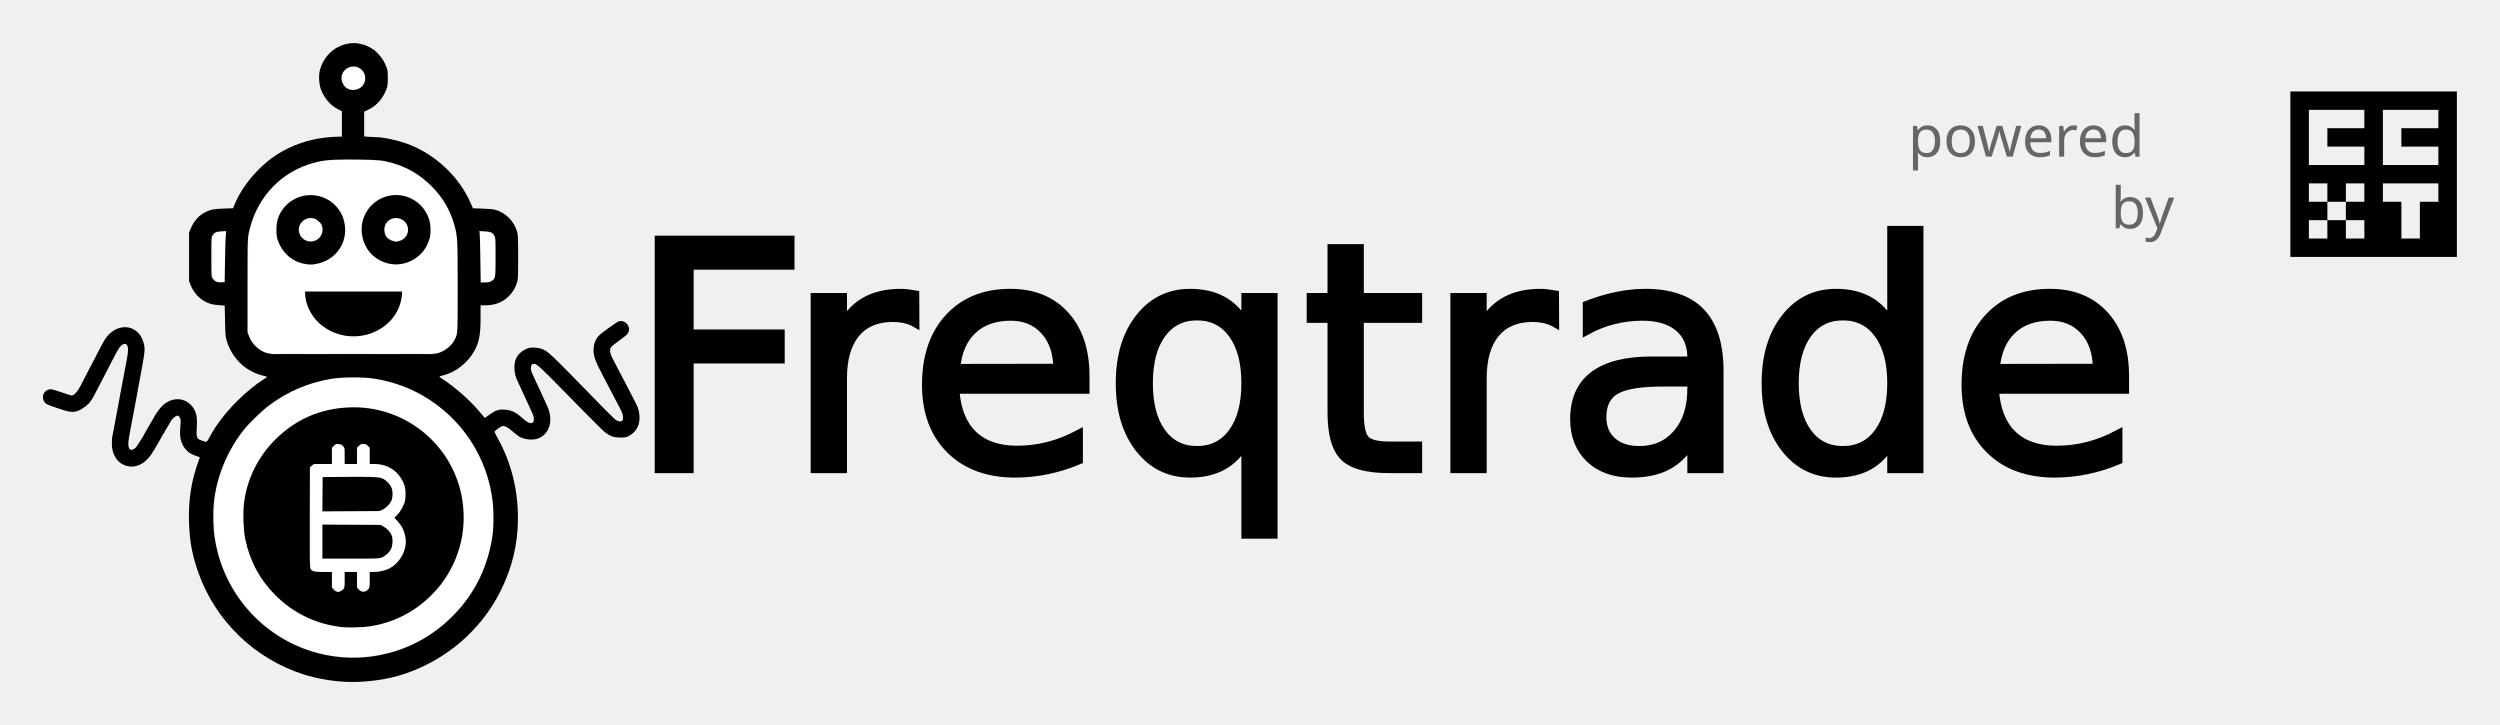
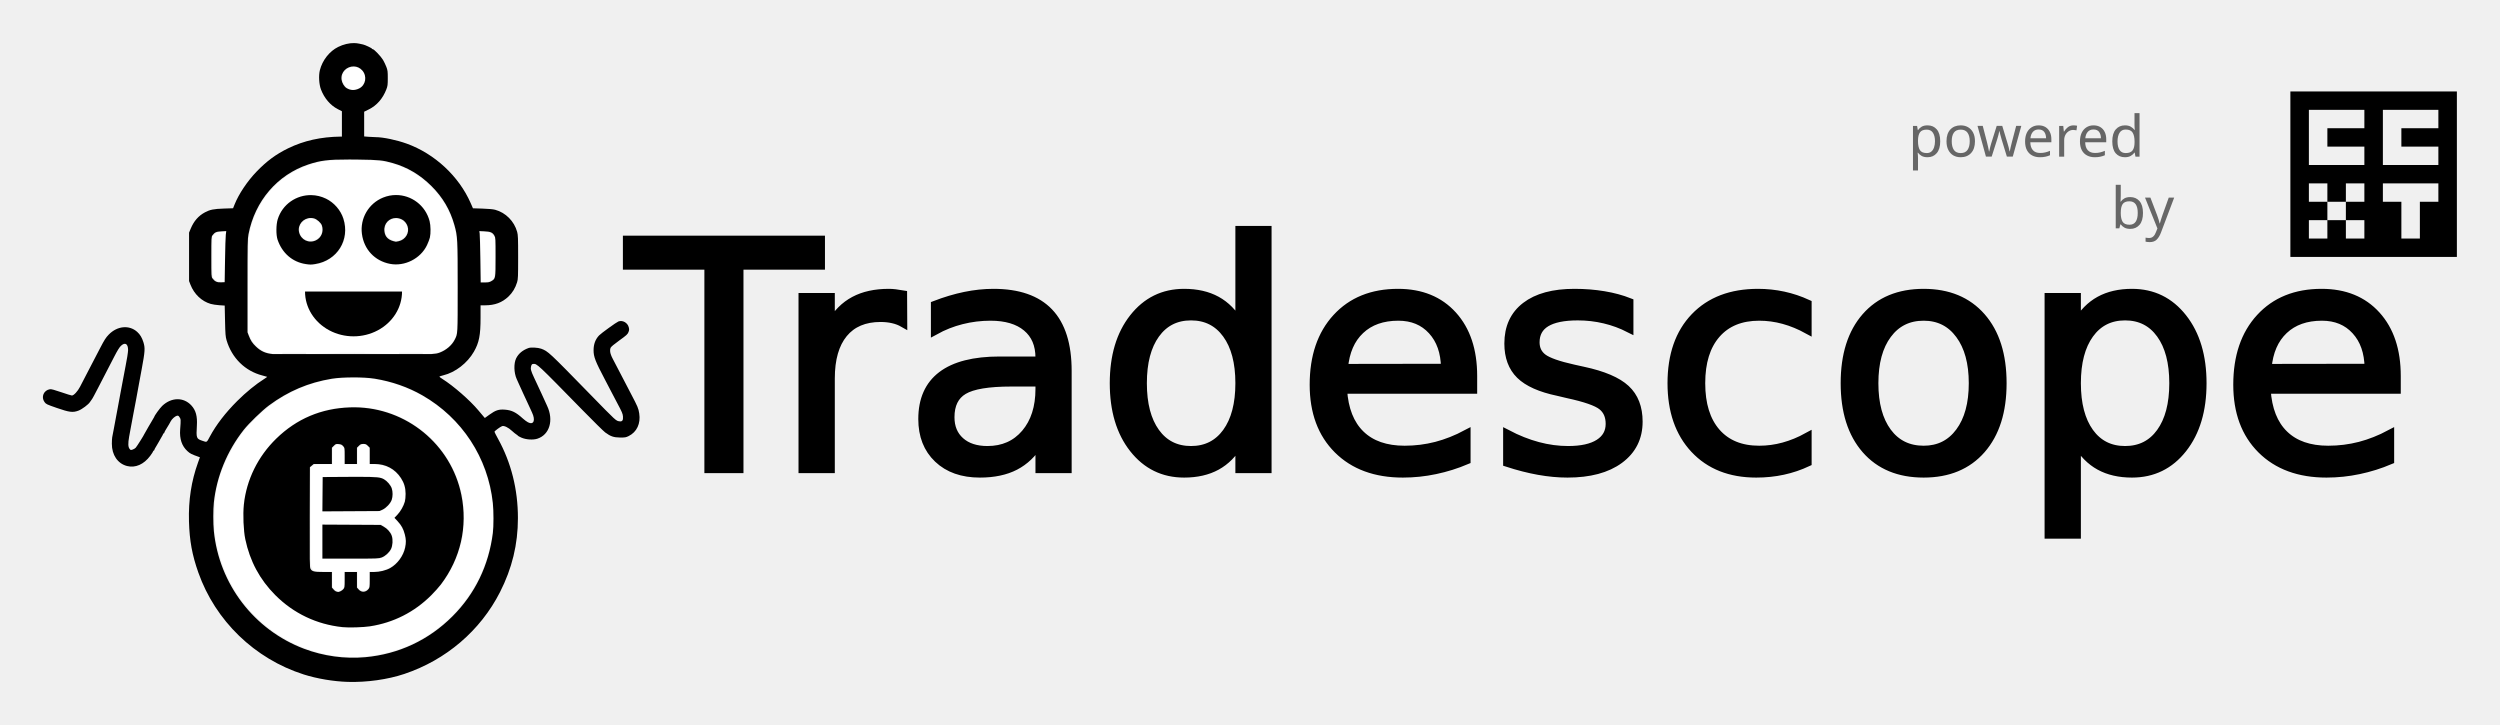
<svg xmlns="http://www.w3.org/2000/svg" xmlns:xlink="http://www.w3.org/1999/xlink" width="2904" height="842.1" version="1.1" viewBox="0 0 768.4 222.8">
  <defs>
    <path id="c6g67PWSoP" d="m0 90v-90h90v90zm50-30h10v20h10v-20h10v-10h-30zm-20 20h10v-10h-10zm0-20h-10v10h-10v10h10v-10h10v-10h10v-10h-10zm-20 0h10v-10h-10zm0-20h30v-10h-20v-10h20v-10h-30zm40 0h30v-10h-20v-10h20v-10h-30z" />
  </defs>
  <g transform="translate(-.5293 -59.8)">
    <g>
      <g fill="#fff">
        <g stroke-width=".259">
          <path d="m105.4 261.6c-19.47-1.85-35.23-16.54-38.53-35.89-0.458-2.692-0.515-3.864-0.401-8.32 0.186-7.325 1.102-11.04 4.352-17.63 2.345-4.762 4.501-7.705 8.502-11.6 6.376-6.215 13.48-9.949 22.12-11.64 4.197-0.819 11.28-0.819 15.47 0 19.33 3.772 33.33 19.33 35.07 38.98 1.593 17.94-9.27 35.69-26.24 42.86-6.231 2.634-13.89 3.851-20.36 3.236zm10.85-9.601c6.512-1.319 12.3-4.492 17.2-9.425 4.388-4.421 7.364-9.819 8.95-16.23 0.529-2.139 0.61-3.112 0.619-7.391 8e-3 -3.87-0.094-5.4-0.473-7.131-2.953-13.48-13.02-23.46-26.61-26.37-3.064-0.656-10.36-0.654-13.48 5e-3 -7.184 1.515-12.92 4.712-17.96 10-4.569 4.801-7.418 10.37-8.793 17.18-0.493 2.44-0.398 10.19 0.156 12.8 2.865 13.5 13.06 23.82 26.23 26.55 1.415 0.294 2.981 0.585 3.48 0.646 1.924 0.236 8.245-0.139 10.69-0.634z" />
          <path d="m83.16 168.3c-2.404-0.566-4.612-2.45-5.748-4.904l-0.661-1.426-0.003-13.49c-0.002-7.813 0.111-14.4 0.267-15.64 0.732-5.839 4.019-12.22 8.409-16.33 4.327-4.048 10.12-6.683 16.08-7.311 2.959-0.312 11.38-0.313 14.79-9.7e-4 12.42 1.136 22.89 11.12 24.51 23.38 0.188 1.421 0.259 6.997 0.208 16.17l-0.078 14-0.764 1.379c-1.522 2.748-3.9 4.154-7.411 4.381l-2.284 0.148-0.096-6.066c-0.088-5.606-0.141-6.174-0.687-7.482-1.273-3.046-3.532-5.171-6.626-6.229-1.454-0.497-2.167-0.524-14.06-0.524-11.95 0-12.61 0.025-14.16 0.534-3.001 0.986-5.57 3.443-6.693 6.402-0.502 1.323-0.582 2.158-0.704 7.391l-0.138 5.9-1.584-0.026c-0.871-0.014-2.023-0.13-2.56-0.256zm16.05-27.61c1.832-0.515 4.295-2.225 5.43-3.77 1.944-2.648 2.549-5.597 1.82-8.872-2.544-11.44-19.12-10.91-20.92 0.67-0.738 4.741 1.663 9.408 5.848 11.37 2.763 1.293 4.817 1.452 7.827 0.607zm27.65-0.566c2.261-1.061 4.128-2.924 5.204-5.195 0.768-1.62 0.828-1.947 0.828-4.471 0-2.523-0.061-2.851-0.826-4.466-3.247-6.855-12.03-8.484-17.29-3.209-5.586 5.601-3.419 15.18 4.035 17.83 1.06 0.378 1.929 0.47 3.834 0.409 2.128-0.068 2.702-0.191 4.212-0.899z" />
          <path d="m114.3 168.4-1.75-0.091v-12.68h3.915c4.42 0 5.304 0.24 6.194 1.679 0.479 0.775 0.523 1.285 0.523 6.066v5.221l-3.566-0.051c-1.961-0.028-4.353-0.092-5.316-0.141z" />
          <path d="m94.68 163.2c0.096-5.9 0.149-6.123 1.695-7.142 0.63-0.415 1.275-0.48 4.812-0.481l4.084-2e-3v6.208c0 4.044-0.095 6.267-0.272 6.376-0.149 0.092-2.552 0.234-5.339 0.315l-5.068 0.147z" />
          <path d="m67.36 146.2c-0.285-0.117-0.752-0.472-1.037-0.789-0.488-0.542-0.519-0.942-0.519-6.767v-6.191l0.648-0.646c0.476-0.474 1.049-0.692 2.158-0.822l1.51-0.176-0.14 0.881c-0.077 0.484-0.215 4.002-0.308 7.818l-0.168 6.937-0.813-0.016c-0.447-9e-3 -1.047-0.112-1.332-0.229z" />
          <path d="m94.2 133.3c-2.224-1.356-2.107-4.661 0.208-5.859 1.658-0.858 3.699-0.306 4.652 1.258 1.835 3.01-1.81 6.461-4.86 4.601z" />
          <path d="m121.5 133.7c-2.088-0.688-3.072-2.404-2.49-4.344 0.764-2.551 4.061-3.203 5.926-1.172 1.758 1.914 0.779 4.806-1.88 5.554-0.458 0.129-1.098 0.113-1.556-0.038z" />
          <path d="m148.3 140.3c0-3.402-0.077-6.922-0.171-7.821l-0.171-1.635 1.662 0.168c1.409 0.142 1.77 0.287 2.375 0.953l0.713 0.785v5.814c0 3.223-0.115 6.116-0.258 6.491-0.31 0.816-1.645 1.431-3.105 1.431h-1.046z" />
          <path d="m103.5 241c-0.786-0.661-0.798-0.708-0.798-3.089v-2.418l-2.826-0.088c-4.372-0.136-3.916 1.783-3.916-16.49v-15.41l0.584-0.487c0.489-0.408 1.033-0.488 3.371-0.495l2.788-9e-3v-2.574c0-2.49 0.023-2.593 0.702-3.126 0.77-0.605 1.672-0.538 2.475 0.186 0.374 0.337 0.454 0.859 0.454 2.962v2.553h4.149v-2.574c0-2.472 0.027-2.596 0.683-3.112 0.376-0.296 0.885-0.537 1.132-0.537 0.247 0 0.756 0.242 1.132 0.537 0.655 0.515 0.683 0.642 0.683 3.075v2.537l2.06 0.141c3.312 0.227 5.764 1.62 7.522 4.274 1.022 1.543 1.359 2.83 1.338 5.103-0.019 2.078-0.86 4.137-2.443 5.987l-0.889 1.039 1.138 1.294c1.975 2.244 2.75 5.198 2.067 7.868-1.146 4.474-4.783 7.289-9.431 7.299l-1.361 3e-3v2.418c0 2.193-0.056 2.471-0.6 2.982-0.75 0.705-1.833 0.724-2.512 0.045-0.446-0.446-0.519-0.864-0.519-2.982v-2.464h-4.149v2.313c0 2.731-0.09 3.032-1.056 3.532-0.931 0.482-0.839 0.497-1.777-0.292zm15.04-10.05c1.688-0.891 2.595-2.33 2.749-4.358 0.162-2.138-0.557-3.607-2.363-4.828l-1.246-0.843h-18.09v10.63h8.906c8.822 0 8.916-6e-3 10.05-0.603zm-0.313-14.42c4.042-2.062 4.163-7.616 0.209-9.58-1.153-0.572-1.628-0.627-6.481-0.748-2.88-0.072-6.842-0.044-8.803 0.061l-3.566 0.191v10.58h8.827c8.226 0 8.894-0.034 9.814-0.503z" />
        </g>
        <path d="m108 87.11c-1.062-0.415-1.351-0.68-1.843-1.684-0.399-0.815-0.478-1.19-0.408-1.922 0.175-1.817 1.643-3.119 3.519-3.119 3.101 0 4.679 3.68 2.509 5.85-1.008 1.008-2.533 1.361-3.776 0.874z" stroke-width=".183" />
        <rect x="83.16" y="146.5" width="51.76" height="21.71" ry="2.17" stroke-width=".285" />
      </g>
      <g>
        <path d="m109.4 73.03c-1.581-0.022-3.309 0.386-4.927 1.184-2.685 1.323-4.869 4.107-5.638 7.188-0.407 1.632-0.25 4.315 0.345 5.882 1.026 2.701 2.88 4.872 5.158 6.041l1.278 0.656 5.1e-4 3.893 1e-3 3.894-0.385 5e-3c-6.091 0.085-11.31 1.25-16.14 3.601-3.731 1.816-6.628 3.959-9.747 7.208-2.812 2.93-5.407 6.808-6.691 10l-0.49 1.218-2.826 0.093c-3.105 0.103-4.267 0.334-5.808 1.157-2.009 1.073-3.42 2.691-4.395 5.042l-0.496 1.198v14.89l0.435 1.115c1.136 2.913 3.448 5.107 6.229 5.908 0.559 0.161 1.753 0.341 2.653 0.4l1.637 0.107 0.103 4.707c0.091 4.141 0.148 4.857 0.475 5.96 1.62 5.465 5.695 9.465 11.03 10.83 0.767 0.196 1.416 0.378 1.444 0.405 0.027 0.027-0.358 0.305-0.856 0.617-2.623 1.645-5.662 4.125-8.359 6.824-3.626 3.628-6.432 7.271-8.379 10.88-1.047 1.94-0.857 1.83-2.321 1.337-1.851-0.622-1.922-0.819-1.688-4.68 0.174-2.863-0.321-4.679-1.679-6.167-2.388-2.616-6.168-2.562-8.982 0.128-0.732 0.7-2.442 3.066-2.442 3.38 0 0.055-0.385 0.715-0.855 1.466-0.471 0.751-0.856 1.404-0.856 1.45 0 0.046-0.308 0.588-0.684 1.203-0.377 0.615-0.685 1.156-0.685 1.203 0 0.169-2.271 3.771-2.61 4.141-0.192 0.209-0.622 0.47-0.954 0.58-0.545 0.18-0.634 0.163-0.906-0.173-0.498-0.616-0.545-1.652-0.17-3.782 0.191-1.082 0.388-2.16 0.439-2.396 0.051-0.235 0.246-1.275 0.434-2.31 0.188-1.035 0.382-2.075 0.431-2.31 0.085-0.405 0.731-3.8 0.862-4.536 0.074-0.414 0.755-4.14 0.845-4.621 0.035-0.188 0.227-1.228 0.428-2.31 0.2-1.082 0.393-2.122 0.428-2.31 1.021-5.491 1.083-6.482 0.515-8.273-0.448-1.414-1-2.331-1.889-3.14-2.435-2.215-6.131-1.873-8.751 0.811-0.883 0.904-1.376 1.675-2.652 4.142-1.094 2.115-2.339 4.509-4.25 8.172-0.688 1.318-1.554 2.99-1.925 3.717-0.712 1.393-1.925 2.701-2.506 2.701-0.184 0-1.652-0.455-3.263-1.011-2.08-0.718-3.087-0.986-3.477-0.925-1.918 0.3-2.807 2.381-1.681 3.935 0.471 0.65 0.646 0.734 3.863 1.847 3.829 1.325 4.85 1.447 6.602 0.79 1.05-0.394 3.074-1.91 3.496-2.618 0.152-0.255 0.371-0.564 0.487-0.685 0.116-0.121 0.452-0.682 0.746-1.247 0.295-0.565 0.9-1.72 1.346-2.567 0.864-1.641 2.576-4.953 4.866-9.413 0.971-1.892 1.617-2.937 2.09-3.38 1.268-1.19 2.196-0.637 2.196 1.308 0 0.604-0.389 3.075-0.77 4.896-0.091 0.433-0.75 3.904-0.861 4.535-0.033 0.188-0.185 0.997-0.337 1.797-0.152 0.8-0.304 1.609-0.339 1.797-0.087 0.476-0.777 4.203-0.855 4.621-0.035 0.188-0.216 1.151-0.402 2.139s-0.537 2.875-0.78 4.193c-0.243 1.318-0.485 2.589-0.539 2.824-0.054 0.235-0.102 1.121-0.107 1.968-0.02 3.463 1.791 6.127 4.663 6.863 2.571 0.659 5.174-0.488 7.145-3.146 0.486-0.655 0.883-1.278 0.883-1.384 0-0.106 0.077-0.193 0.171-0.193 0.094 0 0.171-0.088 0.171-0.196 0-0.107 0.308-0.683 0.685-1.28 0.377-0.596 0.684-1.123 0.684-1.171 0-0.048 0.308-0.59 0.684-1.205 0.377-0.615 0.685-1.194 0.685-1.287 0-0.092 0.077-0.169 0.171-0.169 0.094 0 0.171-0.087 0.171-0.195 0-0.165 0.444-0.95 1.493-2.635 0.115-0.185 0.336-0.586 0.49-0.891 0.347-0.687 1.301-1.543 1.883-1.689 0.338-0.085 0.501-0.018 0.724 0.294 0.529 0.742 0.531 0.766 0.29 3.918-0.221 2.897 0.514 5.083 2.239 6.66 0.82 0.749 1.209 0.947 3.448 1.75l0.384 0.138-0.572 1.588c-2.07 5.743-2.973 11.6-2.79 18.1 0.167 5.955 0.968 10.33 2.883 15.75 5.244 14.83 17.3 26.49 32.38 31.31 4.043 1.291 9.145 2.153 13.54 2.286h5.1e-4c5.814 0.176 12.28-0.73 17.37-2.436 12.84-4.3 23.4-13.32 29.42-25.15 3.718-7.3 5.508-14.68 5.513-22.74 7e-3 -8.792-2.061-17.05-6.103-24.37-0.608-1.102-1.105-2.081-1.105-2.177 0-0.219 1.724-1.502 2.327-1.731 0.61-0.232 1.916 0.392 3.064 1.464 0.471 0.439 1.067 0.924 1.326 1.077 0.259 0.153 0.471 0.328 0.471 0.389 0 0.061 0.475 0.324 1.057 0.585 1.414 0.635 3.594 0.785 4.95 0.342 3.75-1.226 5.064-5.671 2.984-10.1-0.221-0.471-0.572-1.241-0.78-1.711-0.208-0.471-0.63-1.395-0.939-2.054-0.309-0.659-0.81-1.737-1.116-2.396-0.305-0.659-0.845-1.814-1.199-2.567-0.943-2.003-1.117-2.688-0.882-3.471 0.154-0.513 0.285-0.654 0.635-0.683 1.185-0.098 1.143-0.138 15.31 14.34 3.247 3.318 6.315 6.337 6.816 6.71 1.64 1.218 2.615 1.554 4.564 1.572 1.532 0.014 1.81-0.033 2.653-0.447 2.518-1.239 3.739-3.864 3.248-6.982-0.248-1.575-0.428-2.003-2.524-5.99-0.42-0.8-1.323-2.533-2.004-3.851-1.235-2.388-3.009-5.794-3.61-6.931-0.174-0.329-0.326-0.638-0.338-0.685-0.012-0.047-0.102-0.279-0.202-0.516-0.3-0.718-0.358-1.63-0.135-2.154 0.141-0.332 1.035-1.088 2.712-2.292 2.2-1.581 2.536-1.887 2.793-2.544 0.25-0.64 0.262-0.858 0.081-1.536-0.368-1.378-1.908-2.228-3.165-1.748-0.608 0.232-5.333 3.646-5.946 4.296-1.138 1.208-1.687 2.686-1.69 4.551-3e-3 2.024 0.529 3.397 3.507 9.046 0.546 1.035 1.451 2.768 2.012 3.851 0.561 1.082 1.328 2.546 1.705 3.252 1.547 2.899 1.74 3.35 1.814 4.24 0.094 1.138-0.227 1.587-1.049 1.464-1.128-0.168-0.889 0.052-8.931-8.189-12.91-13.23-13.02-13.33-15.18-14.14-0.912-0.34-3.128-0.466-3.832-0.217-1.816 0.642-3.098 1.696-3.828 3.146-0.789 1.567-0.721 4.457 0.151 6.397 0.174 0.388 0.489 1.091 0.698 1.561 0.209 0.471 0.579 1.279 0.821 1.797 0.242 0.518 0.451 0.98 0.465 1.027 0.014 0.047 0.3 0.663 0.636 1.369 0.813 1.71 1.559 3.317 1.587 3.423 0.013 0.047 0.241 0.547 0.507 1.112 1.134 2.404 0.516 3.911-1.236 3.016-0.376-0.192-1.088-0.717-1.582-1.167-2.103-1.914-3.421-2.564-5.526-2.726-1.877-0.144-2.833 0.165-4.725 1.526l-1.438 1.035-0.445-0.517c-0.244-0.284-0.945-1.115-1.557-1.845-2.612-3.118-7.646-7.508-11.08-9.662-0.494-0.31-0.898-0.617-0.898-0.683 0-0.066 0.554-0.254 1.232-0.416 3.67-0.881 7.384-3.749 9.387-7.248 1.605-2.805 2.046-5.053 2.046-10.43v-3.828l1.412-3e-3c2.969-6e-3 5.204-0.842 7.142-2.67 1.253-1.182 2.133-2.635 2.683-4.429 0.283-0.922 0.315-1.707 0.315-7.701 0-5.85-0.038-6.809-0.302-7.768-0.905-3.277-3.514-5.91-6.729-6.789-0.656-0.179-2.044-0.31-3.935-0.37l-2.922-0.093-0.706-1.61c-3.609-8.241-11.04-15.15-19.64-18.26-3.123-1.129-7.265-1.996-9.538-1.996-0.515 0-1.526-0.05-2.246-0.111l-1.309-0.11v-7.596l1.455-0.721c2.431-1.205 4.283-3.326 5.363-6.14 0.398-1.036 0.443-1.39 0.443-3.464 0-2.074-0.046-2.428-0.443-3.464-0.244-0.635-0.702-1.595-1.02-2.133-0.636-1.078-2.761-3.302-3.154-3.302-0.137 0-0.248-0.065-0.248-0.145 0-0.167-2.093-1.159-2.739-1.298-0.235-0.051-0.774-0.167-1.198-0.258-0.485-0.104-0.995-0.159-1.522-0.167zm-0.131 7.177c0.938 0.019 1.884 0.399 2.62 1.238 1.547 1.762 1.062 4.533-0.969 5.537-1.362 0.673-2.657 0.632-3.878-0.122-0.719-0.444-1.393-1.575-1.528-2.565-0.332-2.422 1.692-4.13 3.755-4.088zm-1.587 28.6c0.909 2e-3 1.898 0.012 2.984 0.027 6.361 0.09 7.537 0.208 10.54 1.065 4.553 1.297 8.463 3.62 11.96 7.102 3.454 3.445 5.724 7.307 7.037 11.98 0.963 3.425 1.012 4.353 1.012 19.15 0 14.62 0.024 14.21-0.945 16.11-0.861 1.685-2.6 3.166-4.617 3.932-0.679 0.258-1.322 0.37-2.526 0.44h-48.76c-2.188-0.195-3.665-0.869-5.161-2.295-1.119-1.067-1.638-1.858-2.216-3.374l-0.386-1.013v-14.29c0-12.96 0.028-14.44 0.303-15.86 1.97-10.22 8.882-18.28 18.39-21.44 3.625-1.203 6.025-1.543 12.39-1.528zm14.55 10.93c-1.316 5e-3 -2.658 0.257-3.965 0.788-4.447 1.807-7.124 6.408-6.493 11.16 0.636 4.783 3.931 8.291 8.646 9.204 4.468 0.865 9.388-1.629 11.34-5.748 0.379-0.8 0.783-1.862 0.897-2.36 0.292-1.277 0.249-3.701-0.089-5.006-1.27-4.907-5.638-8.052-10.34-8.036zm-26.03 0.027c-4.542-0.079-8.848 2.764-10.31 7.418-0.506 1.608-0.535 4.829-0.055 6.246 1.404 4.147 4.577 6.901 8.663 7.518 1.34 0.202 1.66 0.203 2.91 6e-3 6.769-1.068 10.73-7.444 8.659-13.94-0.832-2.611-2.854-4.941-5.338-6.153-1.469-0.717-3.009-1.067-4.523-1.094zm-0.153 7.021c0.323 5.1e-4 0.654 0.043 0.988 0.133 0.92 0.248 2.163 1.361 2.433 2.18 0.605 1.834-0.147 3.726-1.808 4.544-2.18 1.074-4.683-0.129-5.216-2.506-0.516-2.302 1.342-4.355 3.603-4.35zm26.24 0.013c0.587 0.011 1.199 0.158 1.802 0.465 0.754 0.385 1.405 1.167 1.697 2.041 0.67 2.002-0.584 4.139-2.715 4.625-0.424 0.097-0.809 0.169-0.856 0.16-2.265-0.41-3.349-1.413-3.541-3.279-0.242-2.349 1.518-4.051 3.613-4.013zm-52.22 4.018-0.134 1.093c-0.074 0.601-0.182 4.135-0.24 7.853l-0.106 6.76-1.12 0.05c-1.236 0.055-1.922-0.263-2.63-1.218-0.348-0.469-0.358-0.661-0.358-6.619 0-5.93 0.012-6.152 0.353-6.609 0.705-0.944 1.16-1.148 2.75-1.231zm77.78 3e-3 1.603 0.071c1.858 0.082 2.487 0.361 3.042 1.349 0.344 0.613 0.358 0.867 0.358 6.493 0 6.645-0.012 6.71-1.279 7.453-0.593 0.348-0.948 0.422-2.012 0.422h-1.292l-0.101-7.145c-0.056-3.93-0.15-7.482-0.211-7.893zm-38.72 44.96c2.458 0 4.916 0.136 6.589 0.409 5.258 0.856 10.25 2.599 14.62 5.104 12.2 6.991 20.19 19.2 21.67 33.09 0.268 2.513 0.271 7.144 6e-3 9.242-1.259 9.966-5.477 18.67-12.41 25.6-7.309 7.309-16.52 11.62-26.8 12.56-6.295 0.571-12.83-0.328-18.82-2.592-15.35-5.801-26.12-19.87-27.73-36.22-0.224-2.281-0.224-6.591 0.002-8.717 0.849-8.016 4.081-15.87 9.191-22.35 1.587-2.011 5.635-5.928 7.748-7.497 5.886-4.372 12.19-7.05 19.34-8.214 1.673-0.273 4.131-0.409 6.589-0.409zm0.495 9.208c-0.251-3e-3 -0.502-2e-3 -0.754 5.1e-4 -0.256 3e-3 -0.512 9e-3 -0.769 0.018-8.842 0.303-16.38 3.497-22.65 9.598-5.64 5.486-9.173 12.68-9.965 20.27-0.319 3.059-0.116 7.982 0.438 10.63 1.415 6.76 4.453 12.42 9.237 17.21 5.6 5.606 12.72 8.999 20.63 9.827 1.934 0.203 6.356 0.075 8.416-0.243 7.274-1.122 13.71-4.388 18.89-9.58 1.041-1.044 2.375-2.535 2.964-3.315 6.036-7.986 8.261-17.75 6.272-27.51-3.166-15.54-16.91-26.74-32.71-26.91zm2.585 11.25c0.687 0 0.89 0.085 1.386 0.582l0.582 0.582v4.997h1.473c3.448 0 6.288 1.514 8.126 4.332 0.974 1.493 1.415 2.984 1.428 4.824 6e-3 0.847-0.096 1.926-0.227 2.396-0.38 1.365-1.328 3.034-2.301 4.055l-0.9 0.944 0.95 1.015c1.184 1.264 1.802 2.397 2.237 4.098 0.4 1.565 0.42 2.483 0.086 4.056-0.533 2.514-2.348 5.001-4.565 6.255-1.29 0.73-3.301 1.226-4.965 1.226h-1.342v2.373c0 2.175-0.031 2.412-0.371 2.844-0.844 1.072-2.183 1.136-3.053 0.146l-0.512-0.583v-4.78h-3.765v2.373c0 2.175-0.031 2.412-0.371 2.844-0.204 0.259-0.625 0.578-0.936 0.708-0.311 0.13-0.625 0.225-0.698 0.213-0.734-0.128-0.957-0.249-1.409-0.764l-0.521-0.594v-4.78h-2.573c-2.909 0-3.572-0.167-4.008-1.01-0.242-0.468-0.266-2.151-0.226-15.86l0.046-15.34 0.593-0.495 0.592-0.494h5.576v-4.997l0.603-0.603c0.568-0.568 0.654-0.599 1.487-0.518 0.718 0.069 0.975 0.186 1.365 0.623 0.48 0.537 0.481 0.542 0.481 3.017v2.479h3.765v-4.997l0.582-0.582c0.497-0.497 0.7-0.582 1.386-0.582zm-1.672 10.12c-0.849 2e-3 -1.798 6e-3 -2.863 0.013l-7.958 0.049-0.046 5.27-0.045 5.27 17.55-0.1 0.901-0.408c1.133-0.512 2.471-1.942 2.845-3.039 0.349-1.025 0.351-2.513 5e-3 -3.529-0.326-0.956-1.389-2.206-2.357-2.77-1.074-0.626-2.086-0.764-8.03-0.754zm-10.91 14.68v10.45h8.636c8.302 0 8.673-0.013 9.579-0.352 1.098-0.411 2.291-1.491 2.849-2.58 0.524-1.022 0.641-2.886 0.255-4.048-0.365-1.1-1.347-2.217-2.518-2.865l-0.916-0.507-8.942-0.049z" stroke-width=".171" />
        <path d="m124.1 149.4a14.91 13.76 0 0 1-7.453 11.92 14.91 13.76 0 0 1-14.91 0 14.91 13.76 0 0 1-7.453-11.92" stroke-width=".288" />
        <path d="m109.5 168.6-0.024 0.013-3e-3 0.027-0.019-0.019-0.026 5e-3 0.012-0.024-0.013-0.023 0.026 4e-3 0.018-0.02 5e-3 0.026z" stroke-width=".257" />
      </g>
      <text x="193.471" y="203.997" fill="#000000" font-family="sans-serif" font-size="96.8px" stroke="#000000" stroke-width="2.42" style="line-height:1.25" xml:space="preserve">
-         <tspan x="193.471" y="203.997" font-family="'DejaVu Sans'" stroke="#000000" stroke-width="2.42">Freqtrade</tspan>
+         <tspan x="193.471" y="203.997" font-family="'DejaVu Sans'" stroke="#000000" stroke-width="2.42">Tradescope</tspan>
      </text>
    </g>
  </g>
  <g transform="translate(-.5293 -59.8)">
    <use transform="matrix(.5686 0 0 .5651 704.5 87.9)" width="100%" height="100%" fill="#000000" xlink:href="#c6g67PWSoP" />
    <text x="691.697" y="107.945" fill="#666666" font-family="sans-serif" font-size="17.62px" stroke-width=".441" text-align="end" text-anchor="end" style="line-height:1.25" xml:space="preserve">
      <tspan x="691.697" y="107.945" text-align="end">powered</tspan>
      <tspan x="691.697" y="129.972" text-align="end">by</tspan>
    </text>
  </g>
</svg>
